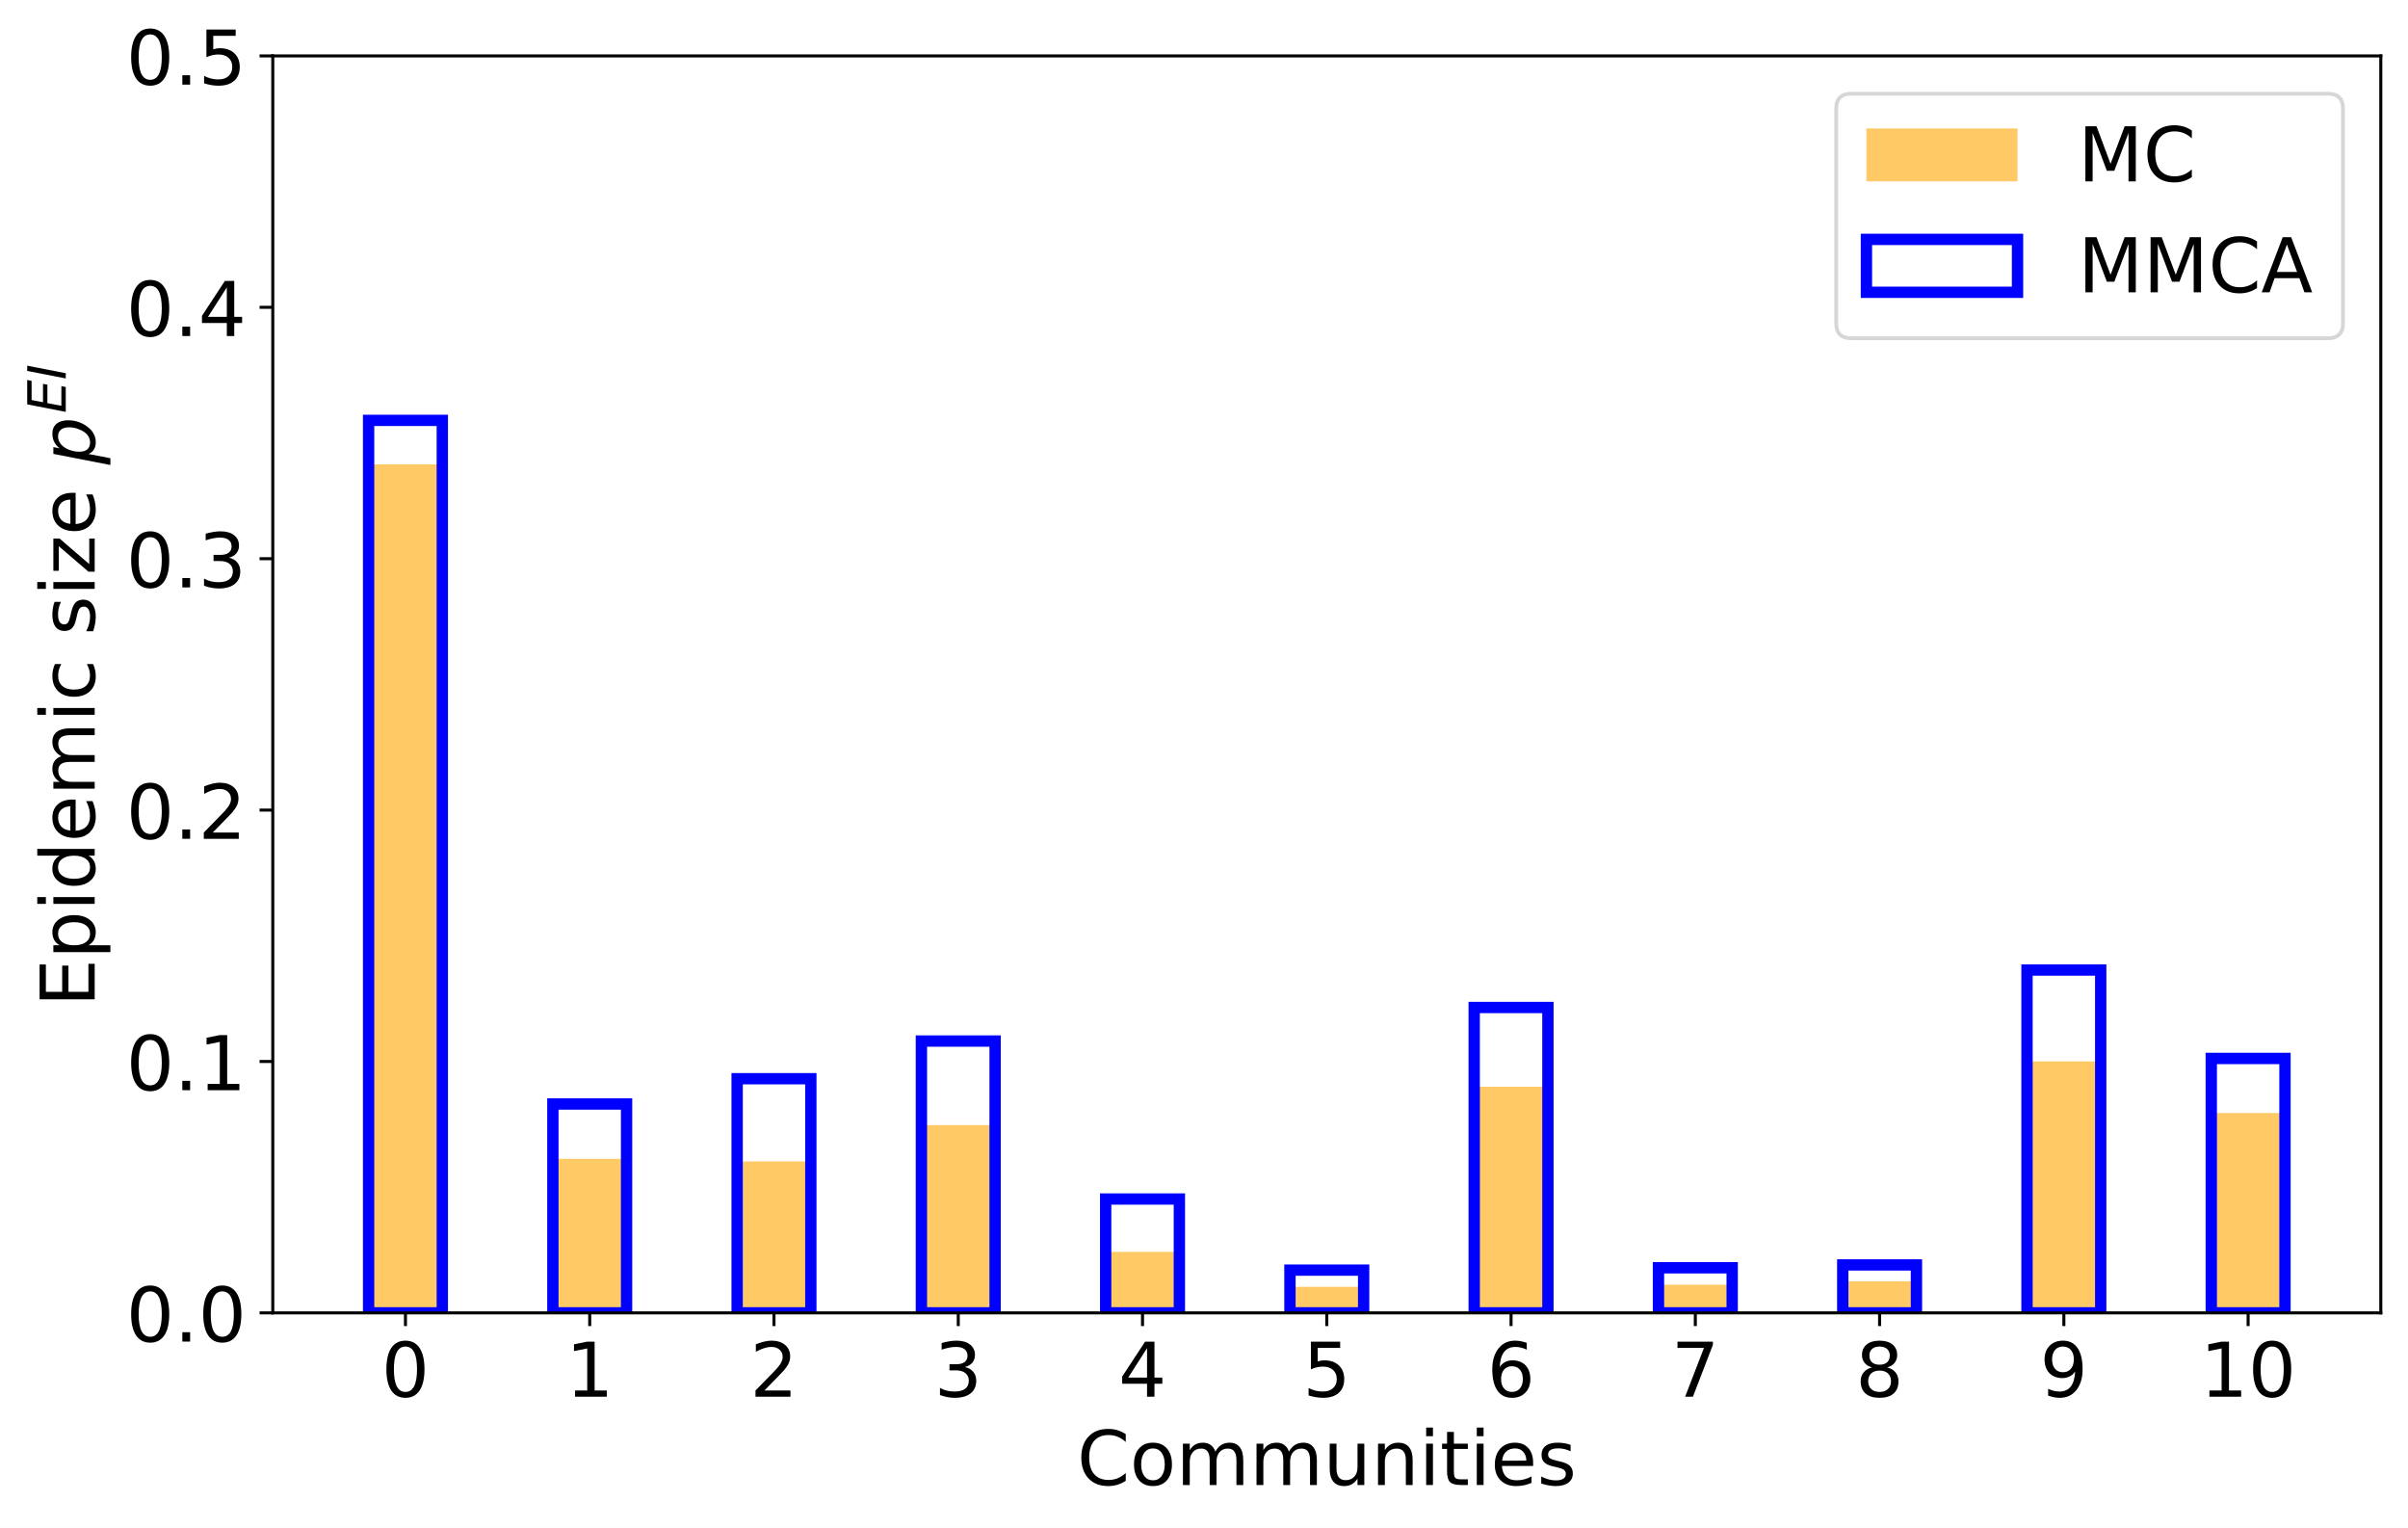
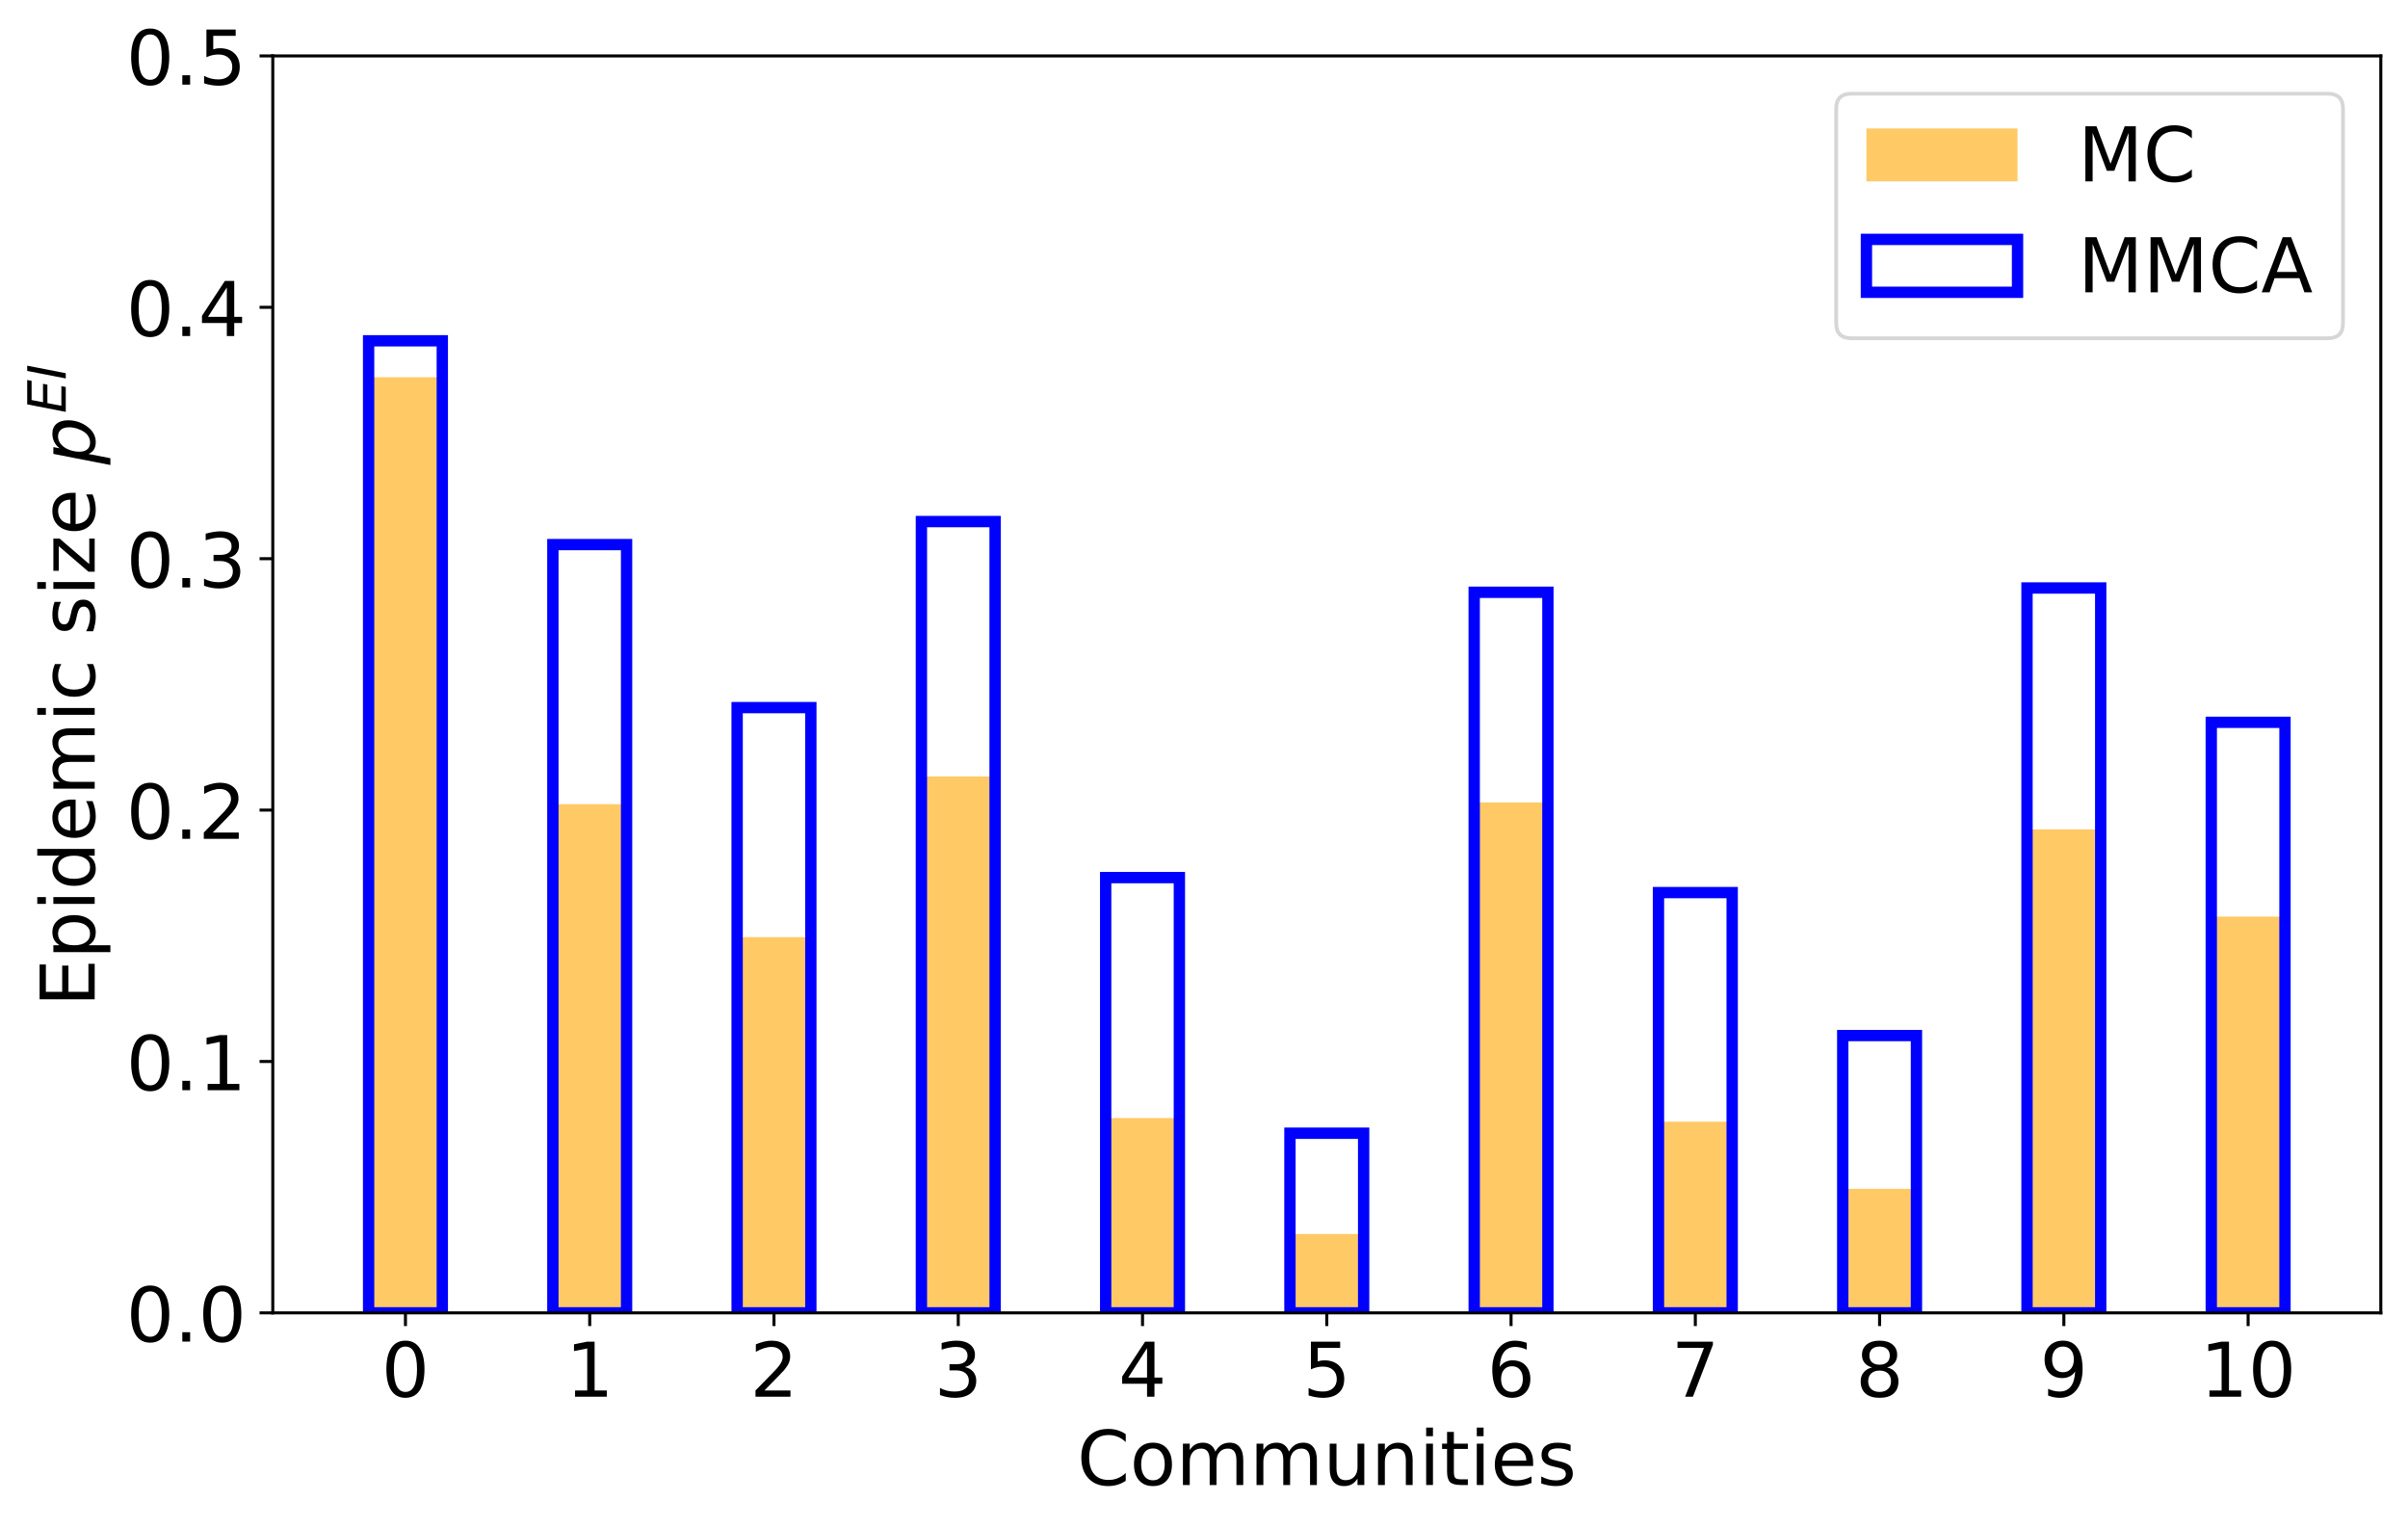
<svg xmlns="http://www.w3.org/2000/svg" xmlns:xlink="http://www.w3.org/1999/xlink" width="637.406pt" height="404.351pt" viewBox="0 0 637.406 404.351" version="1.1">
  <defs>
    <style type="text/css">*{stroke-linejoin: round; stroke-linecap: butt}</style>
  </defs>
  <g id="figure_1">
    <g id="patch_1">
      <path d="M 0 404.351  L 637.406 404.351  L 637.406 0  L 0 0  z " style="fill: #ffffff" />
    </g>
    <g id="axes_1">
      <g id="patch_2">
        <path d="M 72.206 347.438  L 630.206 347.438  L 630.206 14.798  L 72.206 14.798  z " style="fill: #ffffff" />
      </g>
      <g id="patch_3">
-         <path d="M 97.57 347.438  L 117.08 347.438  L 117.08 122.89  L 97.57 122.89  z " clip-path="url(#pce02f3a42e)" style="fill: #ffa500; opacity: 0.6" />
+         <path d="M 97.57 347.438  L 117.08 347.438  L 117.08 99.833  L 97.57 99.833  z " clip-path="url(#p8dfc2c360b)" style="fill: #ffa500; opacity: 0.6" />
      </g>
      <g id="patch_4">
-         <path d="M 146.346 347.438  L 165.857 347.438  L 165.857 306.67  L 146.346 306.67  z " clip-path="url(#pce02f3a42e)" style="fill: #ffa500; opacity: 0.6" />
+         <path d="M 146.346 347.438  L 165.857 347.438  L 165.857 212.819  L 146.346 212.819  z " clip-path="url(#p8dfc2c360b)" style="fill: #ffa500; opacity: 0.6" />
      </g>
      <g id="patch_5">
-         <path d="M 195.122 347.438  L 214.633 347.438  L 214.633 307.361  L 195.122 307.361  z " clip-path="url(#pce02f3a42e)" style="fill: #ffa500; opacity: 0.6" />
+         <path d="M 195.122 347.438  L 214.633 347.438  L 214.633 248.003  L 195.122 248.003  z " clip-path="url(#p8dfc2c360b)" style="fill: #ffa500; opacity: 0.6" />
      </g>
      <g id="patch_6">
-         <path d="M 243.899 347.438  L 263.409 347.438  L 263.409 297.745  L 243.899 297.745  z " clip-path="url(#pce02f3a42e)" style="fill: #ffa500; opacity: 0.6" />
+         <path d="M 243.899 347.438  L 263.409 347.438  L 263.409 205.474  L 243.899 205.474  z " clip-path="url(#p8dfc2c360b)" style="fill: #ffa500; opacity: 0.6" />
      </g>
      <g id="patch_7">
-         <path d="M 292.675 347.438  L 312.185 347.438  L 312.185 331.296  L 292.675 331.296  z " clip-path="url(#pce02f3a42e)" style="fill: #ffa500; opacity: 0.6" />
+         <path d="M 292.675 347.438  L 312.185 347.438  L 312.185 295.886  L 292.675 295.886  z " clip-path="url(#p8dfc2c360b)" style="fill: #ffa500; opacity: 0.6" />
      </g>
      <g id="patch_8">
-         <path d="M 341.451 347.438  L 360.961 347.438  L 360.961 340.543  L 341.451 340.543  z " clip-path="url(#pce02f3a42e)" style="fill: #ffa500; opacity: 0.6" />
+         <path d="M 341.451 347.438  L 360.961 347.438  L 360.961 326.567  L 341.451 326.567  z " clip-path="url(#p8dfc2c360b)" style="fill: #ffa500; opacity: 0.6" />
      </g>
      <g id="patch_9">
-         <path d="M 390.227 347.438  L 409.738 347.438  L 409.738 287.601  L 390.227 287.601  z " clip-path="url(#pce02f3a42e)" style="fill: #ffa500; opacity: 0.6" />
+         <path d="M 390.227 347.438  L 409.738 347.438  L 409.738 212.352  L 390.227 212.352  z " clip-path="url(#p8dfc2c360b)" style="fill: #ffa500; opacity: 0.6" />
      </g>
      <g id="patch_10">
-         <path d="M 439.003 347.438  L 458.514 347.438  L 458.514 339.996  L 439.003 339.996  z " clip-path="url(#pce02f3a42e)" style="fill: #ffa500; opacity: 0.6" />
+         <path d="M 439.003 347.438  L 458.514 347.438  L 458.514 296.846  L 439.003 296.846  z " clip-path="url(#p8dfc2c360b)" style="fill: #ffa500; opacity: 0.6" />
      </g>
      <g id="patch_11">
-         <path d="M 487.78 347.438  L 507.29 347.438  L 507.29 339.085  L 487.78 339.085  z " clip-path="url(#pce02f3a42e)" style="fill: #ffa500; opacity: 0.6" />
+         <path d="M 487.78 347.438  L 507.29 347.438  L 507.29 314.6  L 487.78 314.6  z " clip-path="url(#p8dfc2c360b)" style="fill: #ffa500; opacity: 0.6" />
      </g>
      <g id="patch_12">
-         <path d="M 536.556 347.438  L 556.066 347.438  L 556.066 280.885  L 536.556 280.885  z " clip-path="url(#pce02f3a42e)" style="fill: #ffa500; opacity: 0.6" />
+         <path d="M 536.556 347.438  L 556.066 347.438  L 556.066 219.479  L 536.556 219.479  z " clip-path="url(#p8dfc2c360b)" style="fill: #ffa500; opacity: 0.6" />
      </g>
      <g id="patch_13">
-         <path d="M 585.332 347.438  L 604.843 347.438  L 604.843 294.549  L 585.332 294.549  z " clip-path="url(#pce02f3a42e)" style="fill: #ffa500; opacity: 0.6" />
+         <path d="M 585.332 347.438  L 604.843 347.438  L 604.843 242.574  L 585.332 242.574  z " clip-path="url(#p8dfc2c360b)" style="fill: #ffa500; opacity: 0.6" />
      </g>
      <g id="patch_14">
-         <path d="M 97.57 347.438  L 117.08 347.438  L 117.08 111.247  L 97.57 111.247  L 97.57 347.438  z " clip-path="url(#pce02f3a42e)" style="fill: none; stroke: #0000ff; stroke-width: 3; stroke-linejoin: miter" />
+         <path d="M 97.57 347.438  L 117.08 347.438  L 117.08 90.189  L 97.57 90.189  L 97.57 347.438  z " clip-path="url(#p8dfc2c360b)" style="fill: none; stroke: #0000ff; stroke-width: 3; stroke-linejoin: miter" />
      </g>
      <g id="patch_15">
-         <path d="M 146.346 347.438  L 165.857 347.438  L 165.857 292.16  L 146.346 292.16  L 146.346 347.438  z " clip-path="url(#pce02f3a42e)" style="fill: none; stroke: #0000ff; stroke-width: 3; stroke-linejoin: miter" />
+         <path d="M 146.346 347.438  L 165.857 347.438  L 165.857 144.121  L 146.346 144.121  L 146.346 347.438  z " clip-path="url(#p8dfc2c360b)" style="fill: none; stroke: #0000ff; stroke-width: 3; stroke-linejoin: miter" />
      </g>
      <g id="patch_16">
-         <path d="M 195.122 347.438  L 214.633 347.438  L 214.633 285.475  L 195.122 285.475  L 195.122 347.438  z " clip-path="url(#pce02f3a42e)" style="fill: none; stroke: #0000ff; stroke-width: 3; stroke-linejoin: miter" />
+         <path d="M 195.122 347.438  L 214.633 347.438  L 214.633 187.264  L 195.122 187.264  L 195.122 347.438  z " clip-path="url(#p8dfc2c360b)" style="fill: none; stroke: #0000ff; stroke-width: 3; stroke-linejoin: miter" />
      </g>
      <g id="patch_17">
-         <path d="M 243.899 347.438  L 263.409 347.438  L 263.409 275.508  L 243.899 275.508  L 243.899 347.438  z " clip-path="url(#pce02f3a42e)" style="fill: none; stroke: #0000ff; stroke-width: 3; stroke-linejoin: miter" />
+         <path d="M 243.899 347.438  L 263.409 347.438  L 263.409 138.025  L 243.899 138.025  L 243.899 347.438  z " clip-path="url(#p8dfc2c360b)" style="fill: none; stroke: #0000ff; stroke-width: 3; stroke-linejoin: miter" />
      </g>
      <g id="patch_18">
-         <path d="M 292.675 347.438  L 312.185 347.438  L 312.185 317.311  L 292.675 317.311  L 292.675 347.438  z " clip-path="url(#pce02f3a42e)" style="fill: none; stroke: #0000ff; stroke-width: 3; stroke-linejoin: miter" />
+         <path d="M 292.675 347.438  L 312.185 347.438  L 312.185 232.246  L 292.675 232.246  L 292.675 347.438  z " clip-path="url(#p8dfc2c360b)" style="fill: none; stroke: #0000ff; stroke-width: 3; stroke-linejoin: miter" />
      </g>
      <g id="patch_19">
-         <path d="M 341.451 347.438  L 360.961 347.438  L 360.961 336.129  L 341.451 336.129  L 341.451 347.438  z " clip-path="url(#pce02f3a42e)" style="fill: none; stroke: #0000ff; stroke-width: 3; stroke-linejoin: miter" />
+         <path d="M 341.451 347.438  L 360.961 347.438  L 360.961 299.895  L 341.451 299.895  L 341.451 347.438  z " clip-path="url(#p8dfc2c360b)" style="fill: none; stroke: #0000ff; stroke-width: 3; stroke-linejoin: miter" />
      </g>
      <g id="patch_20">
-         <path d="M 390.227 347.438  L 409.738 347.438  L 409.738 266.623  L 390.227 266.623  L 390.227 347.438  z " clip-path="url(#pce02f3a42e)" style="fill: none; stroke: #0000ff; stroke-width: 3; stroke-linejoin: miter" />
+         <path d="M 390.227 347.438  L 409.738 347.438  L 409.738 156.741  L 390.227 156.741  L 390.227 347.438  z " clip-path="url(#p8dfc2c360b)" style="fill: none; stroke: #0000ff; stroke-width: 3; stroke-linejoin: miter" />
      </g>
      <g id="patch_21">
-         <path d="M 439.003 347.438  L 458.514 347.438  L 458.514 335.509  L 439.003 335.509  L 439.003 347.438  z " clip-path="url(#pce02f3a42e)" style="fill: none; stroke: #0000ff; stroke-width: 3; stroke-linejoin: miter" />
+         <path d="M 439.003 347.438  L 458.514 347.438  L 458.514 236.217  L 439.003 236.217  L 439.003 347.438  z " clip-path="url(#p8dfc2c360b)" style="fill: none; stroke: #0000ff; stroke-width: 3; stroke-linejoin: miter" />
      </g>
      <g id="patch_22">
-         <path d="M 487.78 347.438  L 507.29 347.438  L 507.29 334.751  L 487.78 334.751  L 487.78 347.438  z " clip-path="url(#pce02f3a42e)" style="fill: none; stroke: #0000ff; stroke-width: 3; stroke-linejoin: miter" />
+         <path d="M 487.78 347.438  L 507.29 347.438  L 507.29 274.047  L 487.78 274.047  L 487.78 347.438  z " clip-path="url(#p8dfc2c360b)" style="fill: none; stroke: #0000ff; stroke-width: 3; stroke-linejoin: miter" />
      </g>
      <g id="patch_23">
-         <path d="M 536.556 347.438  L 556.066 347.438  L 556.066 256.71  L 536.556 256.71  L 536.556 347.438  z " clip-path="url(#pce02f3a42e)" style="fill: none; stroke: #0000ff; stroke-width: 3; stroke-linejoin: miter" />
+         <path d="M 536.556 347.438  L 556.066 347.438  L 556.066 155.604  L 536.556 155.604  L 536.556 347.438  z " clip-path="url(#p8dfc2c360b)" style="fill: none; stroke: #0000ff; stroke-width: 3; stroke-linejoin: miter" />
      </g>
      <g id="patch_24">
-         <path d="M 585.332 347.438  L 604.843 347.438  L 604.843 280.107  L 585.332 280.107  L 585.332 347.438  z " clip-path="url(#pce02f3a42e)" style="fill: none; stroke: #0000ff; stroke-width: 3; stroke-linejoin: miter" />
+         <path d="M 585.332 347.438  L 604.843 347.438  L 604.843 191.154  L 585.332 191.154  L 585.332 347.438  z " clip-path="url(#p8dfc2c360b)" style="fill: none; stroke: #0000ff; stroke-width: 3; stroke-linejoin: miter" />
      </g>
      <g id="matplotlib.axis_1">
        <g id="xtick_1">
          <g id="line2d_1">
            <defs>
-               <path id="m0a10bf05dd" d="M 0 0  L 0 3.5  " style="stroke: #000000; stroke-width: 0.8" />
-             </defs>
-             <g>
-               <use xlink:href="#m0a10bf05dd" x="107.325" y="347.438" style="stroke: #000000; stroke-width: 0.8" />
+               <path id="mf87b0a734d" d="M 0 0  L 0 3.5  " style="stroke: #000000; stroke-width: 0.8" />
+             </defs>
+             <g>
+               <use xlink:href="#mf87b0a734d" x="107.325" y="347.438" style="stroke: #000000; stroke-width: 0.8" />
            </g>
          </g>
          <g id="text_1">
            <g transform="translate(100.9626 369.6353) scale(0.2 -0.2)">
              <defs>
                <path id="DejaVuSans-30" d="M 2034 4250  Q 1547 4250 1301 3770  Q 1056 3291 1056 2328  Q 1056 1369 1301 889  Q 1547 409 2034 409  Q 2525 409 2770 889  Q 3016 1369 3016 2328  Q 3016 3291 2770 3770  Q 2525 4250 2034 4250  z M 2034 4750  Q 2819 4750 3233 4129  Q 3647 3509 3647 2328  Q 3647 1150 3233 529  Q 2819 -91 2034 -91  Q 1250 -91 836 529  Q 422 1150 422 2328  Q 422 3509 836 4129  Q 1250 4750 2034 4750  z " transform="scale(0.015625)" />
              </defs>
              <use xlink:href="#DejaVuSans-30" />
            </g>
          </g>
        </g>
        <g id="xtick_2">
          <g id="line2d_2">
            <g>
-               <use xlink:href="#m0a10bf05dd" x="156.101" y="347.438" style="stroke: #000000; stroke-width: 0.8" />
+               <use xlink:href="#mf87b0a734d" x="156.101" y="347.438" style="stroke: #000000; stroke-width: 0.8" />
            </g>
          </g>
          <g id="text_2">
            <g transform="translate(149.7389 369.6353) scale(0.2 -0.2)">
              <defs>
                <path id="DejaVuSans-31" d="M 794 531  L 1825 531  L 1825 4091  L 703 3866  L 703 4441  L 1819 4666  L 2450 4666  L 2450 531  L 3481 531  L 3481 0  L 794 0  L 794 531  z " transform="scale(0.015625)" />
              </defs>
              <use xlink:href="#DejaVuSans-31" />
            </g>
          </g>
        </g>
        <g id="xtick_3">
          <g id="line2d_3">
            <g>
-               <use xlink:href="#m0a10bf05dd" x="204.878" y="347.438" style="stroke: #000000; stroke-width: 0.8" />
+               <use xlink:href="#mf87b0a734d" x="204.878" y="347.438" style="stroke: #000000; stroke-width: 0.8" />
            </g>
          </g>
          <g id="text_3">
            <g transform="translate(198.5151 369.6353) scale(0.2 -0.2)">
              <defs>
                <path id="DejaVuSans-32" d="M 1228 531  L 3431 531  L 3431 0  L 469 0  L 469 531  Q 828 903 1448 1529  Q 2069 2156 2228 2338  Q 2531 2678 2651 2914  Q 2772 3150 2772 3378  Q 2772 3750 2511 3984  Q 2250 4219 1831 4219  Q 1534 4219 1204 4116  Q 875 4013 500 3803  L 500 4441  Q 881 4594 1212 4672  Q 1544 4750 1819 4750  Q 2544 4750 2975 4387  Q 3406 4025 3406 3419  Q 3406 3131 3298 2873  Q 3191 2616 2906 2266  Q 2828 2175 2409 1742  Q 1991 1309 1228 531  z " transform="scale(0.015625)" />
              </defs>
              <use xlink:href="#DejaVuSans-32" />
            </g>
          </g>
        </g>
        <g id="xtick_4">
          <g id="line2d_4">
            <g>
-               <use xlink:href="#m0a10bf05dd" x="253.654" y="347.438" style="stroke: #000000; stroke-width: 0.8" />
+               <use xlink:href="#mf87b0a734d" x="253.654" y="347.438" style="stroke: #000000; stroke-width: 0.8" />
            </g>
          </g>
          <g id="text_4">
            <g transform="translate(247.2913 369.6353) scale(0.2 -0.2)">
              <defs>
                <path id="DejaVuSans-33" d="M 2597 2516  Q 3050 2419 3304 2112  Q 3559 1806 3559 1356  Q 3559 666 3084 287  Q 2609 -91 1734 -91  Q 1441 -91 1130 -33  Q 819 25 488 141  L 488 750  Q 750 597 1062 519  Q 1375 441 1716 441  Q 2309 441 2620 675  Q 2931 909 2931 1356  Q 2931 1769 2642 2001  Q 2353 2234 1838 2234  L 1294 2234  L 1294 2753  L 1863 2753  Q 2328 2753 2575 2939  Q 2822 3125 2822 3475  Q 2822 3834 2567 4026  Q 2313 4219 1838 4219  Q 1578 4219 1281 4162  Q 984 4106 628 3988  L 628 4550  Q 988 4650 1302 4700  Q 1616 4750 1894 4750  Q 2613 4750 3031 4423  Q 3450 4097 3450 3541  Q 3450 3153 3228 2886  Q 3006 2619 2597 2516  z " transform="scale(0.015625)" />
              </defs>
              <use xlink:href="#DejaVuSans-33" />
            </g>
          </g>
        </g>
        <g id="xtick_5">
          <g id="line2d_5">
            <g>
-               <use xlink:href="#m0a10bf05dd" x="302.43" y="347.438" style="stroke: #000000; stroke-width: 0.8" />
+               <use xlink:href="#mf87b0a734d" x="302.43" y="347.438" style="stroke: #000000; stroke-width: 0.8" />
            </g>
          </g>
          <g id="text_5">
            <g transform="translate(296.0675 369.6353) scale(0.2 -0.2)">
              <defs>
                <path id="DejaVuSans-34" d="M 2419 4116  L 825 1625  L 2419 1625  L 2419 4116  z M 2253 4666  L 3047 4666  L 3047 1625  L 3713 1625  L 3713 1100  L 3047 1100  L 3047 0  L 2419 0  L 2419 1100  L 313 1100  L 313 1709  L 2253 4666  z " transform="scale(0.015625)" />
              </defs>
              <use xlink:href="#DejaVuSans-34" />
            </g>
          </g>
        </g>
        <g id="xtick_6">
          <g id="line2d_6">
            <g>
-               <use xlink:href="#m0a10bf05dd" x="351.206" y="347.438" style="stroke: #000000; stroke-width: 0.8" />
+               <use xlink:href="#mf87b0a734d" x="351.206" y="347.438" style="stroke: #000000; stroke-width: 0.8" />
            </g>
          </g>
          <g id="text_6">
            <g transform="translate(344.8438 369.6353) scale(0.2 -0.2)">
              <defs>
                <path id="DejaVuSans-35" d="M 691 4666  L 3169 4666  L 3169 4134  L 1269 4134  L 1269 2991  Q 1406 3038 1543 3061  Q 1681 3084 1819 3084  Q 2600 3084 3056 2656  Q 3513 2228 3513 1497  Q 3513 744 3044 326  Q 2575 -91 1722 -91  Q 1428 -91 1123 -41  Q 819 9 494 109  L 494 744  Q 775 591 1075 516  Q 1375 441 1709 441  Q 2250 441 2565 725  Q 2881 1009 2881 1497  Q 2881 1984 2565 2268  Q 2250 2553 1709 2553  Q 1456 2553 1204 2497  Q 953 2441 691 2322  L 691 4666  z " transform="scale(0.015625)" />
              </defs>
              <use xlink:href="#DejaVuSans-35" />
            </g>
          </g>
        </g>
        <g id="xtick_7">
          <g id="line2d_7">
            <g>
-               <use xlink:href="#m0a10bf05dd" x="399.982" y="347.438" style="stroke: #000000; stroke-width: 0.8" />
+               <use xlink:href="#mf87b0a734d" x="399.982" y="347.438" style="stroke: #000000; stroke-width: 0.8" />
            </g>
          </g>
          <g id="text_7">
            <g transform="translate(393.62 369.6353) scale(0.2 -0.2)">
              <defs>
                <path id="DejaVuSans-36" d="M 2113 2584  Q 1688 2584 1439 2293  Q 1191 2003 1191 1497  Q 1191 994 1439 701  Q 1688 409 2113 409  Q 2538 409 2786 701  Q 3034 994 3034 1497  Q 3034 2003 2786 2293  Q 2538 2584 2113 2584  z M 3366 4563  L 3366 3988  Q 3128 4100 2886 4159  Q 2644 4219 2406 4219  Q 1781 4219 1451 3797  Q 1122 3375 1075 2522  Q 1259 2794 1537 2939  Q 1816 3084 2150 3084  Q 2853 3084 3261 2657  Q 3669 2231 3669 1497  Q 3669 778 3244 343  Q 2819 -91 2113 -91  Q 1303 -91 875 529  Q 447 1150 447 2328  Q 447 3434 972 4092  Q 1497 4750 2381 4750  Q 2619 4750 2861 4703  Q 3103 4656 3366 4563  z " transform="scale(0.015625)" />
              </defs>
              <use xlink:href="#DejaVuSans-36" />
            </g>
          </g>
        </g>
        <g id="xtick_8">
          <g id="line2d_8">
            <g>
-               <use xlink:href="#m0a10bf05dd" x="448.759" y="347.438" style="stroke: #000000; stroke-width: 0.8" />
+               <use xlink:href="#mf87b0a734d" x="448.759" y="347.438" style="stroke: #000000; stroke-width: 0.8" />
            </g>
          </g>
          <g id="text_8">
            <g transform="translate(442.3962 369.6353) scale(0.2 -0.2)">
              <defs>
                <path id="DejaVuSans-37" d="M 525 4666  L 3525 4666  L 3525 4397  L 1831 0  L 1172 0  L 2766 4134  L 525 4134  L 525 4666  z " transform="scale(0.015625)" />
              </defs>
              <use xlink:href="#DejaVuSans-37" />
            </g>
          </g>
        </g>
        <g id="xtick_9">
          <g id="line2d_9">
            <g>
-               <use xlink:href="#m0a10bf05dd" x="497.535" y="347.438" style="stroke: #000000; stroke-width: 0.8" />
+               <use xlink:href="#mf87b0a734d" x="497.535" y="347.438" style="stroke: #000000; stroke-width: 0.8" />
            </g>
          </g>
          <g id="text_9">
            <g transform="translate(491.1724 369.6353) scale(0.2 -0.2)">
              <defs>
                <path id="DejaVuSans-38" d="M 2034 2216  Q 1584 2216 1326 1975  Q 1069 1734 1069 1313  Q 1069 891 1326 650  Q 1584 409 2034 409  Q 2484 409 2743 651  Q 3003 894 3003 1313  Q 3003 1734 2745 1975  Q 2488 2216 2034 2216  z M 1403 2484  Q 997 2584 770 2862  Q 544 3141 544 3541  Q 544 4100 942 4425  Q 1341 4750 2034 4750  Q 2731 4750 3128 4425  Q 3525 4100 3525 3541  Q 3525 3141 3298 2862  Q 3072 2584 2669 2484  Q 3125 2378 3379 2068  Q 3634 1759 3634 1313  Q 3634 634 3220 271  Q 2806 -91 2034 -91  Q 1263 -91 848 271  Q 434 634 434 1313  Q 434 1759 690 2068  Q 947 2378 1403 2484  z M 1172 3481  Q 1172 3119 1398 2916  Q 1625 2713 2034 2713  Q 2441 2713 2670 2916  Q 2900 3119 2900 3481  Q 2900 3844 2670 4047  Q 2441 4250 2034 4250  Q 1625 4250 1398 4047  Q 1172 3844 1172 3481  z " transform="scale(0.015625)" />
              </defs>
              <use xlink:href="#DejaVuSans-38" />
            </g>
          </g>
        </g>
        <g id="xtick_10">
          <g id="line2d_10">
            <g>
-               <use xlink:href="#m0a10bf05dd" x="546.311" y="347.438" style="stroke: #000000; stroke-width: 0.8" />
+               <use xlink:href="#mf87b0a734d" x="546.311" y="347.438" style="stroke: #000000; stroke-width: 0.8" />
            </g>
          </g>
          <g id="text_10">
            <g transform="translate(539.9486 369.6353) scale(0.2 -0.2)">
              <defs>
                <path id="DejaVuSans-39" d="M 703 97  L 703 672  Q 941 559 1184 500  Q 1428 441 1663 441  Q 2288 441 2617 861  Q 2947 1281 2994 2138  Q 2813 1869 2534 1725  Q 2256 1581 1919 1581  Q 1219 1581 811 2004  Q 403 2428 403 3163  Q 403 3881 828 4315  Q 1253 4750 1959 4750  Q 2769 4750 3195 4129  Q 3622 3509 3622 2328  Q 3622 1225 3098 567  Q 2575 -91 1691 -91  Q 1453 -91 1209 -44  Q 966 3 703 97  z M 1959 2075  Q 2384 2075 2632 2365  Q 2881 2656 2881 3163  Q 2881 3666 2632 3958  Q 2384 4250 1959 4250  Q 1534 4250 1286 3958  Q 1038 3666 1038 3163  Q 1038 2656 1286 2365  Q 1534 2075 1959 2075  z " transform="scale(0.015625)" />
              </defs>
              <use xlink:href="#DejaVuSans-39" />
            </g>
          </g>
        </g>
        <g id="xtick_11">
          <g id="line2d_11">
            <g>
-               <use xlink:href="#m0a10bf05dd" x="595.087" y="347.438" style="stroke: #000000; stroke-width: 0.8" />
+               <use xlink:href="#mf87b0a734d" x="595.087" y="347.438" style="stroke: #000000; stroke-width: 0.8" />
            </g>
          </g>
          <g id="text_11">
            <g transform="translate(582.3624 369.6353) scale(0.2 -0.2)">
              <use xlink:href="#DejaVuSans-31" />
              <use xlink:href="#DejaVuSans-30" transform="translate(63.62305 0)" />
            </g>
          </g>
        </g>
        <g id="text_12">
          <g transform="translate(285.1094 392.9916) scale(0.2 -0.2)">
            <defs>
              <path id="DejaVuSans-43" d="M 4122 4306  L 4122 3641  Q 3803 3938 3442 4084  Q 3081 4231 2675 4231  Q 1875 4231 1450 3742  Q 1025 3253 1025 2328  Q 1025 1406 1450 917  Q 1875 428 2675 428  Q 3081 428 3442 575  Q 3803 722 4122 1019  L 4122 359  Q 3791 134 3420 21  Q 3050 -91 2638 -91  Q 1578 -91 968 557  Q 359 1206 359 2328  Q 359 3453 968 4101  Q 1578 4750 2638 4750  Q 3056 4750 3426 4639  Q 3797 4528 4122 4306  z " transform="scale(0.015625)" />
              <path id="DejaVuSans-6f" d="M 1959 3097  Q 1497 3097 1228 2736  Q 959 2375 959 1747  Q 959 1119 1226 758  Q 1494 397 1959 397  Q 2419 397 2687 759  Q 2956 1122 2956 1747  Q 2956 2369 2687 2733  Q 2419 3097 1959 3097  z M 1959 3584  Q 2709 3584 3137 3096  Q 3566 2609 3566 1747  Q 3566 888 3137 398  Q 2709 -91 1959 -91  Q 1206 -91 779 398  Q 353 888 353 1747  Q 353 2609 779 3096  Q 1206 3584 1959 3584  z " transform="scale(0.015625)" />
              <path id="DejaVuSans-6d" d="M 3328 2828  Q 3544 3216 3844 3400  Q 4144 3584 4550 3584  Q 5097 3584 5394 3201  Q 5691 2819 5691 2113  L 5691 0  L 5113 0  L 5113 2094  Q 5113 2597 4934 2840  Q 4756 3084 4391 3084  Q 3944 3084 3684 2787  Q 3425 2491 3425 1978  L 3425 0  L 2847 0  L 2847 2094  Q 2847 2600 2669 2842  Q 2491 3084 2119 3084  Q 1678 3084 1418 2786  Q 1159 2488 1159 1978  L 1159 0  L 581 0  L 581 3500  L 1159 3500  L 1159 2956  Q 1356 3278 1631 3431  Q 1906 3584 2284 3584  Q 2666 3584 2933 3390  Q 3200 3197 3328 2828  z " transform="scale(0.015625)" />
              <path id="DejaVuSans-75" d="M 544 1381  L 544 3500  L 1119 3500  L 1119 1403  Q 1119 906 1312 657  Q 1506 409 1894 409  Q 2359 409 2629 706  Q 2900 1003 2900 1516  L 2900 3500  L 3475 3500  L 3475 0  L 2900 0  L 2900 538  Q 2691 219 2414 64  Q 2138 -91 1772 -91  Q 1169 -91 856 284  Q 544 659 544 1381  z M 1991 3584  L 1991 3584  z " transform="scale(0.015625)" />
              <path id="DejaVuSans-6e" d="M 3513 2113  L 3513 0  L 2938 0  L 2938 2094  Q 2938 2591 2744 2837  Q 2550 3084 2163 3084  Q 1697 3084 1428 2787  Q 1159 2491 1159 1978  L 1159 0  L 581 0  L 581 3500  L 1159 3500  L 1159 2956  Q 1366 3272 1645 3428  Q 1925 3584 2291 3584  Q 2894 3584 3203 3211  Q 3513 2838 3513 2113  z " transform="scale(0.015625)" />
              <path id="DejaVuSans-69" d="M 603 3500  L 1178 3500  L 1178 0  L 603 0  L 603 3500  z M 603 4863  L 1178 4863  L 1178 4134  L 603 4134  L 603 4863  z " transform="scale(0.015625)" />
              <path id="DejaVuSans-74" d="M 1172 4494  L 1172 3500  L 2356 3500  L 2356 3053  L 1172 3053  L 1172 1153  Q 1172 725 1289 603  Q 1406 481 1766 481  L 2356 481  L 2356 0  L 1766 0  Q 1100 0 847 248  Q 594 497 594 1153  L 594 3053  L 172 3053  L 172 3500  L 594 3500  L 594 4494  L 1172 4494  z " transform="scale(0.015625)" />
              <path id="DejaVuSans-65" d="M 3597 1894  L 3597 1613  L 953 1613  Q 991 1019 1311 708  Q 1631 397 2203 397  Q 2534 397 2845 478  Q 3156 559 3463 722  L 3463 178  Q 3153 47 2828 -22  Q 2503 -91 2169 -91  Q 1331 -91 842 396  Q 353 884 353 1716  Q 353 2575 817 3079  Q 1281 3584 2069 3584  Q 2775 3584 3186 3129  Q 3597 2675 3597 1894  z M 3022 2063  Q 3016 2534 2758 2815  Q 2500 3097 2075 3097  Q 1594 3097 1305 2825  Q 1016 2553 972 2059  L 3022 2063  z " transform="scale(0.015625)" />
              <path id="DejaVuSans-73" d="M 2834 3397  L 2834 2853  Q 2591 2978 2328 3040  Q 2066 3103 1784 3103  Q 1356 3103 1142 2972  Q 928 2841 928 2578  Q 928 2378 1081 2264  Q 1234 2150 1697 2047  L 1894 2003  Q 2506 1872 2764 1633  Q 3022 1394 3022 966  Q 3022 478 2636 193  Q 2250 -91 1575 -91  Q 1294 -91 989 -36  Q 684 19 347 128  L 347 722  Q 666 556 975 473  Q 1284 391 1588 391  Q 1994 391 2212 530  Q 2431 669 2431 922  Q 2431 1156 2273 1281  Q 2116 1406 1581 1522  L 1381 1569  Q 847 1681 609 1914  Q 372 2147 372 2553  Q 372 3047 722 3315  Q 1072 3584 1716 3584  Q 2034 3584 2315 3537  Q 2597 3491 2834 3397  z " transform="scale(0.015625)" />
            </defs>
            <use xlink:href="#DejaVuSans-43" />
            <use xlink:href="#DejaVuSans-6f" transform="translate(69.82422 0)" />
            <use xlink:href="#DejaVuSans-6d" transform="translate(131.0059 0)" />
            <use xlink:href="#DejaVuSans-6d" transform="translate(228.418 0)" />
            <use xlink:href="#DejaVuSans-75" transform="translate(325.8301 0)" />
            <use xlink:href="#DejaVuSans-6e" transform="translate(389.209 0)" />
            <use xlink:href="#DejaVuSans-69" transform="translate(452.5879 0)" />
            <use xlink:href="#DejaVuSans-74" transform="translate(480.3711 0)" />
            <use xlink:href="#DejaVuSans-69" transform="translate(519.5801 0)" />
            <use xlink:href="#DejaVuSans-65" transform="translate(547.3633 0)" />
            <use xlink:href="#DejaVuSans-73" transform="translate(608.8867 0)" />
          </g>
        </g>
      </g>
      <g id="matplotlib.axis_2">
        <g id="ytick_1">
          <g id="line2d_12">
            <defs>
-               <path id="m17b331ba53" d="M 0 0  L -3.5 0  " style="stroke: #000000; stroke-width: 0.8" />
-             </defs>
-             <g>
-               <use xlink:href="#m17b331ba53" x="72.206" y="347.438" style="stroke: #000000; stroke-width: 0.8" />
+               <path id="m63b1bfe982" d="M 0 0  L -3.5 0  " style="stroke: #000000; stroke-width: 0.8" />
+             </defs>
+             <g>
+               <use xlink:href="#m63b1bfe982" x="72.206" y="347.438" style="stroke: #000000; stroke-width: 0.8" />
            </g>
          </g>
          <g id="text_13">
            <g transform="translate(33.4 355.0369) scale(0.2 -0.2)">
              <defs>
                <path id="DejaVuSans-2e" d="M 684 794  L 1344 794  L 1344 0  L 684 0  L 684 794  z " transform="scale(0.015625)" />
              </defs>
              <use xlink:href="#DejaVuSans-30" />
              <use xlink:href="#DejaVuSans-2e" transform="translate(63.62305 0)" />
              <use xlink:href="#DejaVuSans-30" transform="translate(95.41016 0)" />
            </g>
          </g>
        </g>
        <g id="ytick_2">
          <g id="line2d_13">
            <g>
-               <use xlink:href="#m17b331ba53" x="72.206" y="280.91" style="stroke: #000000; stroke-width: 0.8" />
+               <use xlink:href="#m63b1bfe982" x="72.206" y="280.91" style="stroke: #000000; stroke-width: 0.8" />
            </g>
          </g>
          <g id="text_14">
            <g transform="translate(33.4 288.5089) scale(0.2 -0.2)">
              <use xlink:href="#DejaVuSans-30" />
              <use xlink:href="#DejaVuSans-2e" transform="translate(63.62305 0)" />
              <use xlink:href="#DejaVuSans-31" transform="translate(95.41016 0)" />
            </g>
          </g>
        </g>
        <g id="ytick_3">
          <g id="line2d_14">
            <g>
-               <use xlink:href="#m17b331ba53" x="72.206" y="214.382" style="stroke: #000000; stroke-width: 0.8" />
+               <use xlink:href="#m63b1bfe982" x="72.206" y="214.382" style="stroke: #000000; stroke-width: 0.8" />
            </g>
          </g>
          <g id="text_15">
            <g transform="translate(33.4 221.9809) scale(0.2 -0.2)">
              <use xlink:href="#DejaVuSans-30" />
              <use xlink:href="#DejaVuSans-2e" transform="translate(63.62305 0)" />
              <use xlink:href="#DejaVuSans-32" transform="translate(95.41016 0)" />
            </g>
          </g>
        </g>
        <g id="ytick_4">
          <g id="line2d_15">
            <g>
-               <use xlink:href="#m17b331ba53" x="72.206" y="147.854" style="stroke: #000000; stroke-width: 0.8" />
+               <use xlink:href="#m63b1bfe982" x="72.206" y="147.854" style="stroke: #000000; stroke-width: 0.8" />
            </g>
          </g>
          <g id="text_16">
            <g transform="translate(33.4 155.4529) scale(0.2 -0.2)">
              <use xlink:href="#DejaVuSans-30" />
              <use xlink:href="#DejaVuSans-2e" transform="translate(63.62305 0)" />
              <use xlink:href="#DejaVuSans-33" transform="translate(95.41016 0)" />
            </g>
          </g>
        </g>
        <g id="ytick_5">
          <g id="line2d_16">
            <g>
-               <use xlink:href="#m17b331ba53" x="72.206" y="81.326" style="stroke: #000000; stroke-width: 0.8" />
+               <use xlink:href="#m63b1bfe982" x="72.206" y="81.326" style="stroke: #000000; stroke-width: 0.8" />
            </g>
          </g>
          <g id="text_17">
            <g transform="translate(33.4 88.92488) scale(0.2 -0.2)">
              <use xlink:href="#DejaVuSans-30" />
              <use xlink:href="#DejaVuSans-2e" transform="translate(63.62305 0)" />
              <use xlink:href="#DejaVuSans-34" transform="translate(95.41016 0)" />
            </g>
          </g>
        </g>
        <g id="ytick_6">
          <g id="line2d_17">
            <g>
-               <use xlink:href="#m17b331ba53" x="72.206" y="14.798" style="stroke: #000000; stroke-width: 0.8" />
+               <use xlink:href="#m63b1bfe982" x="72.206" y="14.798" style="stroke: #000000; stroke-width: 0.8" />
            </g>
          </g>
          <g id="text_18">
            <g transform="translate(33.4 22.39688) scale(0.2 -0.2)">
              <use xlink:href="#DejaVuSans-30" />
              <use xlink:href="#DejaVuSans-2e" transform="translate(63.62305 0)" />
              <use xlink:href="#DejaVuSans-35" transform="translate(95.41016 0)" />
            </g>
          </g>
        </g>
        <g id="text_19">
          <g transform="translate(25.2 266.4184) rotate(-90) scale(0.2 -0.2)">
            <defs>
              <path id="DejaVuSans-45" d="M 628 4666  L 3578 4666  L 3578 4134  L 1259 4134  L 1259 2753  L 3481 2753  L 3481 2222  L 1259 2222  L 1259 531  L 3634 531  L 3634 0  L 628 0  L 628 4666  z " transform="scale(0.015625)" />
              <path id="DejaVuSans-70" d="M 1159 525  L 1159 -1331  L 581 -1331  L 581 3500  L 1159 3500  L 1159 2969  Q 1341 3281 1617 3432  Q 1894 3584 2278 3584  Q 2916 3584 3314 3078  Q 3713 2572 3713 1747  Q 3713 922 3314 415  Q 2916 -91 2278 -91  Q 1894 -91 1617 61  Q 1341 213 1159 525  z M 3116 1747  Q 3116 2381 2855 2742  Q 2594 3103 2138 3103  Q 1681 3103 1420 2742  Q 1159 2381 1159 1747  Q 1159 1113 1420 752  Q 1681 391 2138 391  Q 2594 391 2855 752  Q 3116 1113 3116 1747  z " transform="scale(0.015625)" />
              <path id="DejaVuSans-64" d="M 2906 2969  L 2906 4863  L 3481 4863  L 3481 0  L 2906 0  L 2906 525  Q 2725 213 2448 61  Q 2172 -91 1784 -91  Q 1150 -91 751 415  Q 353 922 353 1747  Q 353 2572 751 3078  Q 1150 3584 1784 3584  Q 2172 3584 2448 3432  Q 2725 3281 2906 2969  z M 947 1747  Q 947 1113 1208 752  Q 1469 391 1925 391  Q 2381 391 2643 752  Q 2906 1113 2906 1747  Q 2906 2381 2643 2742  Q 2381 3103 1925 3103  Q 1469 3103 1208 2742  Q 947 2381 947 1747  z " transform="scale(0.015625)" />
              <path id="DejaVuSans-63" d="M 3122 3366  L 3122 2828  Q 2878 2963 2633 3030  Q 2388 3097 2138 3097  Q 1578 3097 1268 2742  Q 959 2388 959 1747  Q 959 1106 1268 751  Q 1578 397 2138 397  Q 2388 397 2633 464  Q 2878 531 3122 666  L 3122 134  Q 2881 22 2623 -34  Q 2366 -91 2075 -91  Q 1284 -91 818 406  Q 353 903 353 1747  Q 353 2603 823 3093  Q 1294 3584 2113 3584  Q 2378 3584 2631 3529  Q 2884 3475 3122 3366  z " transform="scale(0.015625)" />
              <path id="DejaVuSans-20" transform="scale(0.015625)" />
              <path id="DejaVuSans-7a" d="M 353 3500  L 3084 3500  L 3084 2975  L 922 459  L 3084 459  L 3084 0  L 275 0  L 275 525  L 2438 3041  L 353 3041  L 353 3500  z " transform="scale(0.015625)" />
              <path id="DejaVuSans-Oblique-70" d="M 3175 2156  Q 3175 2616 2975 2859  Q 2775 3103 2400 3103  Q 2144 3103 1911 2972  Q 1678 2841 1497 2591  Q 1319 2344 1212 1994  Q 1106 1644 1106 1300  Q 1106 863 1306 627  Q 1506 391 1875 391  Q 2147 391 2380 519  Q 2613 647 2778 891  Q 2956 1147 3065 1494  Q 3175 1841 3175 2156  z M 1394 2969  Q 1625 3272 1939 3428  Q 2253 3584 2638 3584  Q 3175 3584 3472 3232  Q 3769 2881 3769 2247  Q 3769 1728 3584 1258  Q 3400 788 3053 416  Q 2822 169 2531 39  Q 2241 -91 1919 -91  Q 1547 -91 1294 64  Q 1041 219 916 525  L 556 -1331  L -19 -1331  L 922 3500  L 1497 3500  L 1394 2969  z " transform="scale(0.015625)" />
              <path id="DejaVuSans-Oblique-45" d="M 1081 4666  L 4031 4666  L 3928 4134  L 1606 4134  L 1338 2753  L 3566 2753  L 3463 2222  L 1234 2222  L 909 531  L 3284 531  L 3181 0  L 172 0  L 1081 4666  z " transform="scale(0.015625)" />
              <path id="DejaVuSans-Oblique-49" d="M 1081 4666  L 1716 4666  L 806 0  L 172 0  L 1081 4666  z " transform="scale(0.015625)" />
            </defs>
            <use xlink:href="#DejaVuSans-45" transform="translate(0 0.684375)" />
            <use xlink:href="#DejaVuSans-70" transform="translate(63.18359 0.684375)" />
            <use xlink:href="#DejaVuSans-69" transform="translate(126.6602 0.684375)" />
            <use xlink:href="#DejaVuSans-64" transform="translate(154.4434 0.684375)" />
            <use xlink:href="#DejaVuSans-65" transform="translate(217.9199 0.684375)" />
            <use xlink:href="#DejaVuSans-6d" transform="translate(279.4434 0.684375)" />
            <use xlink:href="#DejaVuSans-69" transform="translate(376.8555 0.684375)" />
            <use xlink:href="#DejaVuSans-63" transform="translate(404.6387 0.684375)" />
            <use xlink:href="#DejaVuSans-20" transform="translate(459.6191 0.684375)" />
            <use xlink:href="#DejaVuSans-73" transform="translate(491.4062 0.684375)" />
            <use xlink:href="#DejaVuSans-69" transform="translate(543.5059 0.684375)" />
            <use xlink:href="#DejaVuSans-7a" transform="translate(571.2891 0.684375)" />
            <use xlink:href="#DejaVuSans-65" transform="translate(623.7793 0.684375)" />
            <use xlink:href="#DejaVuSans-20" transform="translate(685.3027 0.684375)" />
            <use xlink:href="#DejaVuSans-Oblique-70" transform="translate(717.0898 0.684375)" />
            <use xlink:href="#DejaVuSans-Oblique-45" transform="translate(785.2163 38.96563) scale(0.7)" />
            <use xlink:href="#DejaVuSans-Oblique-49" transform="translate(829.4448 38.96563) scale(0.7)" />
          </g>
        </g>
      </g>
      <g id="patch_25">
        <path d="M 72.206 347.438  L 72.206 14.798  " style="fill: none; stroke: #000000; stroke-width: 0.8; stroke-linejoin: miter; stroke-linecap: square" />
      </g>
      <g id="patch_26">
        <path d="M 630.206 347.438  L 630.206 14.798  " style="fill: none; stroke: #000000; stroke-width: 0.8; stroke-linejoin: miter; stroke-linecap: square" />
      </g>
      <g id="patch_27">
        <path d="M 72.206 347.438  L 630.206 347.438  " style="fill: none; stroke: #000000; stroke-width: 0.8; stroke-linejoin: miter; stroke-linecap: square" />
      </g>
      <g id="patch_28">
        <path d="M 72.206 14.798  L 630.206 14.798  " style="fill: none; stroke: #000000; stroke-width: 0.8; stroke-linejoin: miter; stroke-linecap: square" />
      </g>
      <g id="legend_1">
        <g id="patch_29">
          <path d="M 490.047 89.511  L 616.206 89.511  Q 620.206 89.511 620.206 85.511  L 620.206 28.798  Q 620.206 24.798 616.206 24.798  L 490.047 24.798  Q 486.047 24.798 486.047 28.798  L 486.047 85.511  Q 486.047 89.511 490.047 89.511  z " style="fill: #ffffff; opacity: 0.8; stroke: #cccccc; stroke-linejoin: miter" />
        </g>
        <g id="patch_30">
          <path d="M 494.047 47.995  L 534.047 47.995  L 534.047 33.995  L 494.047 33.995  z " style="fill: #ffa500; opacity: 0.6" />
        </g>
        <g id="text_20">
          <g transform="translate(550.0469 47.99531) scale(0.2 -0.2)">
            <defs>
              <path id="DejaVuSans-4d" d="M 628 4666  L 1569 4666  L 2759 1491  L 3956 4666  L 4897 4666  L 4897 0  L 4281 0  L 4281 4097  L 3078 897  L 2444 897  L 1241 4097  L 1241 0  L 628 0  L 628 4666  z " transform="scale(0.015625)" />
            </defs>
            <use xlink:href="#DejaVuSans-4d" />
            <use xlink:href="#DejaVuSans-43" transform="translate(86.2793 0)" />
          </g>
        </g>
        <g id="patch_31">
          <path d="M 494.047 77.352  L 534.047 77.352  L 534.047 63.352  L 494.047 63.352  L 494.047 77.352  z " style="fill: none; stroke: #0000ff; stroke-width: 3; stroke-linejoin: miter" />
        </g>
        <g id="text_21">
          <g transform="translate(550.0469 77.35156) scale(0.2 -0.2)">
            <defs>
              <path id="DejaVuSans-41" d="M 2188 4044  L 1331 1722  L 3047 1722  L 2188 4044  z M 1831 4666  L 2547 4666  L 4325 0  L 3669 0  L 3244 1197  L 1141 1197  L 716 0  L 50 0  L 1831 4666  z " transform="scale(0.015625)" />
            </defs>
            <use xlink:href="#DejaVuSans-4d" />
            <use xlink:href="#DejaVuSans-4d" transform="translate(86.2793 0)" />
            <use xlink:href="#DejaVuSans-43" transform="translate(172.5586 0)" />
            <use xlink:href="#DejaVuSans-41" transform="translate(242.3828 0)" />
          </g>
        </g>
      </g>
    </g>
  </g>
  <defs>
-     <clipPath id="pce02f3a42e">
+     <clipPath id="p8dfc2c360b">
      <rect x="72.206" y="14.798" width="558" height="332.64" />
    </clipPath>
  </defs>
</svg>
